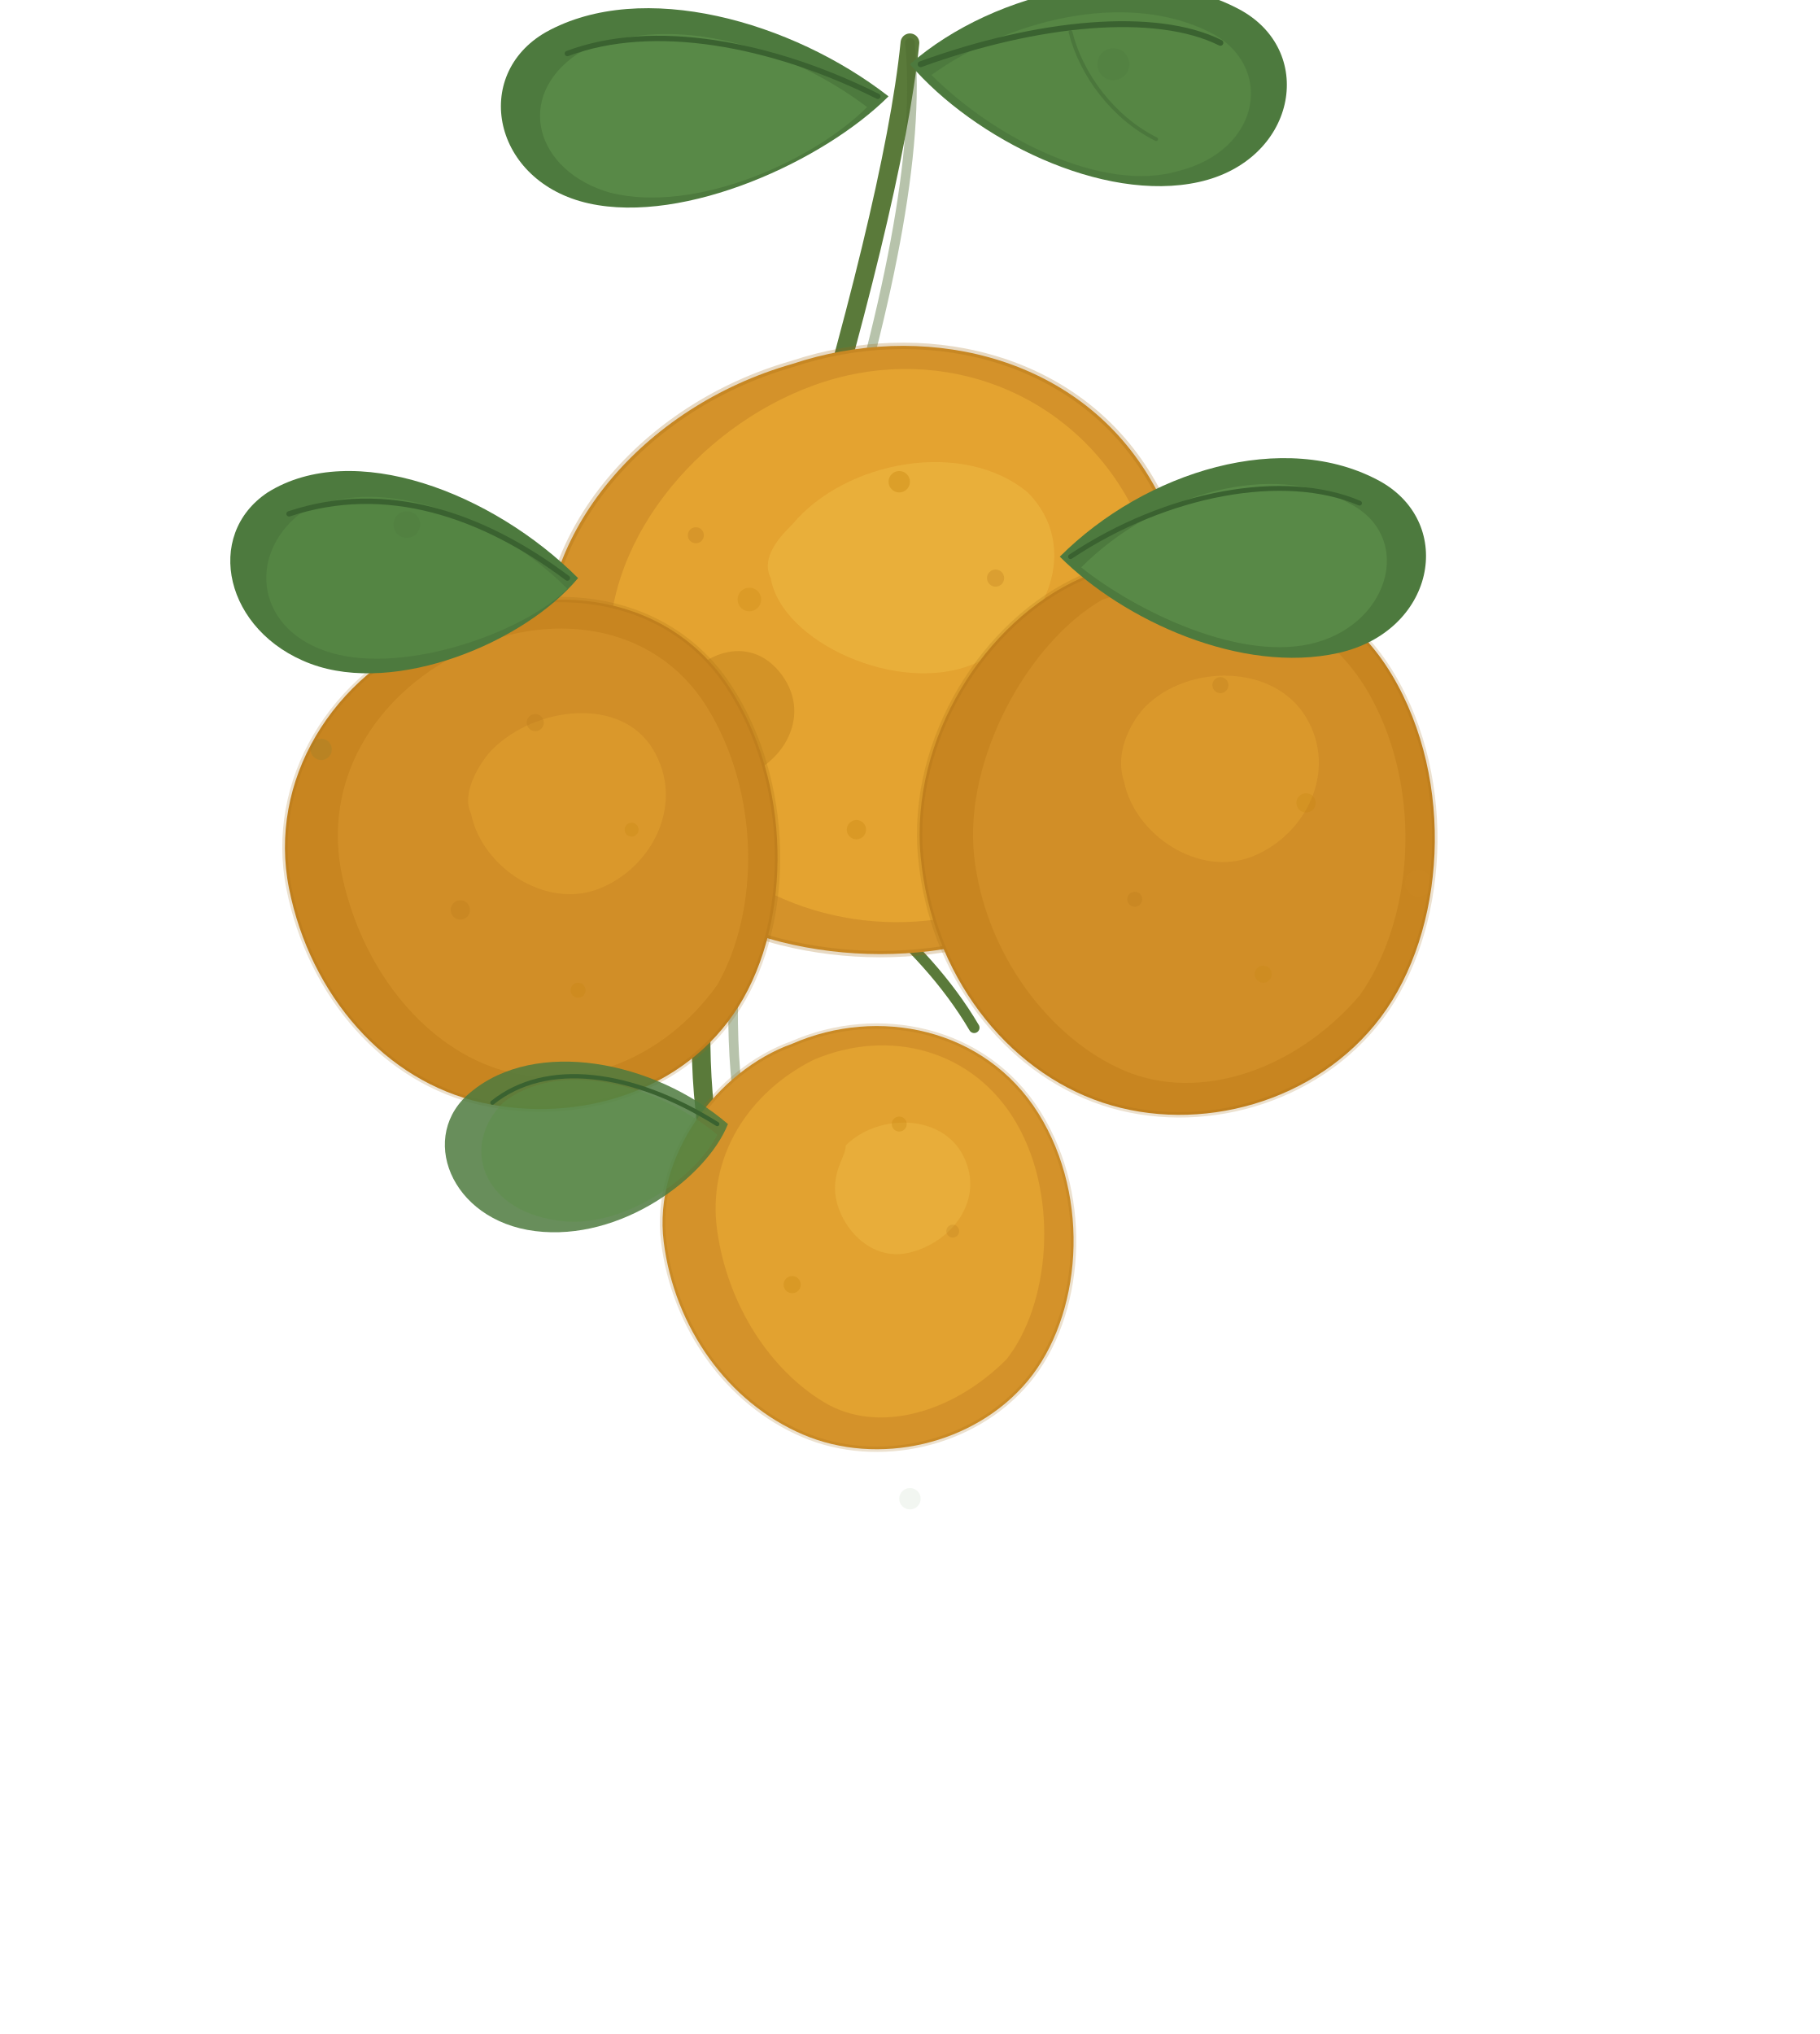
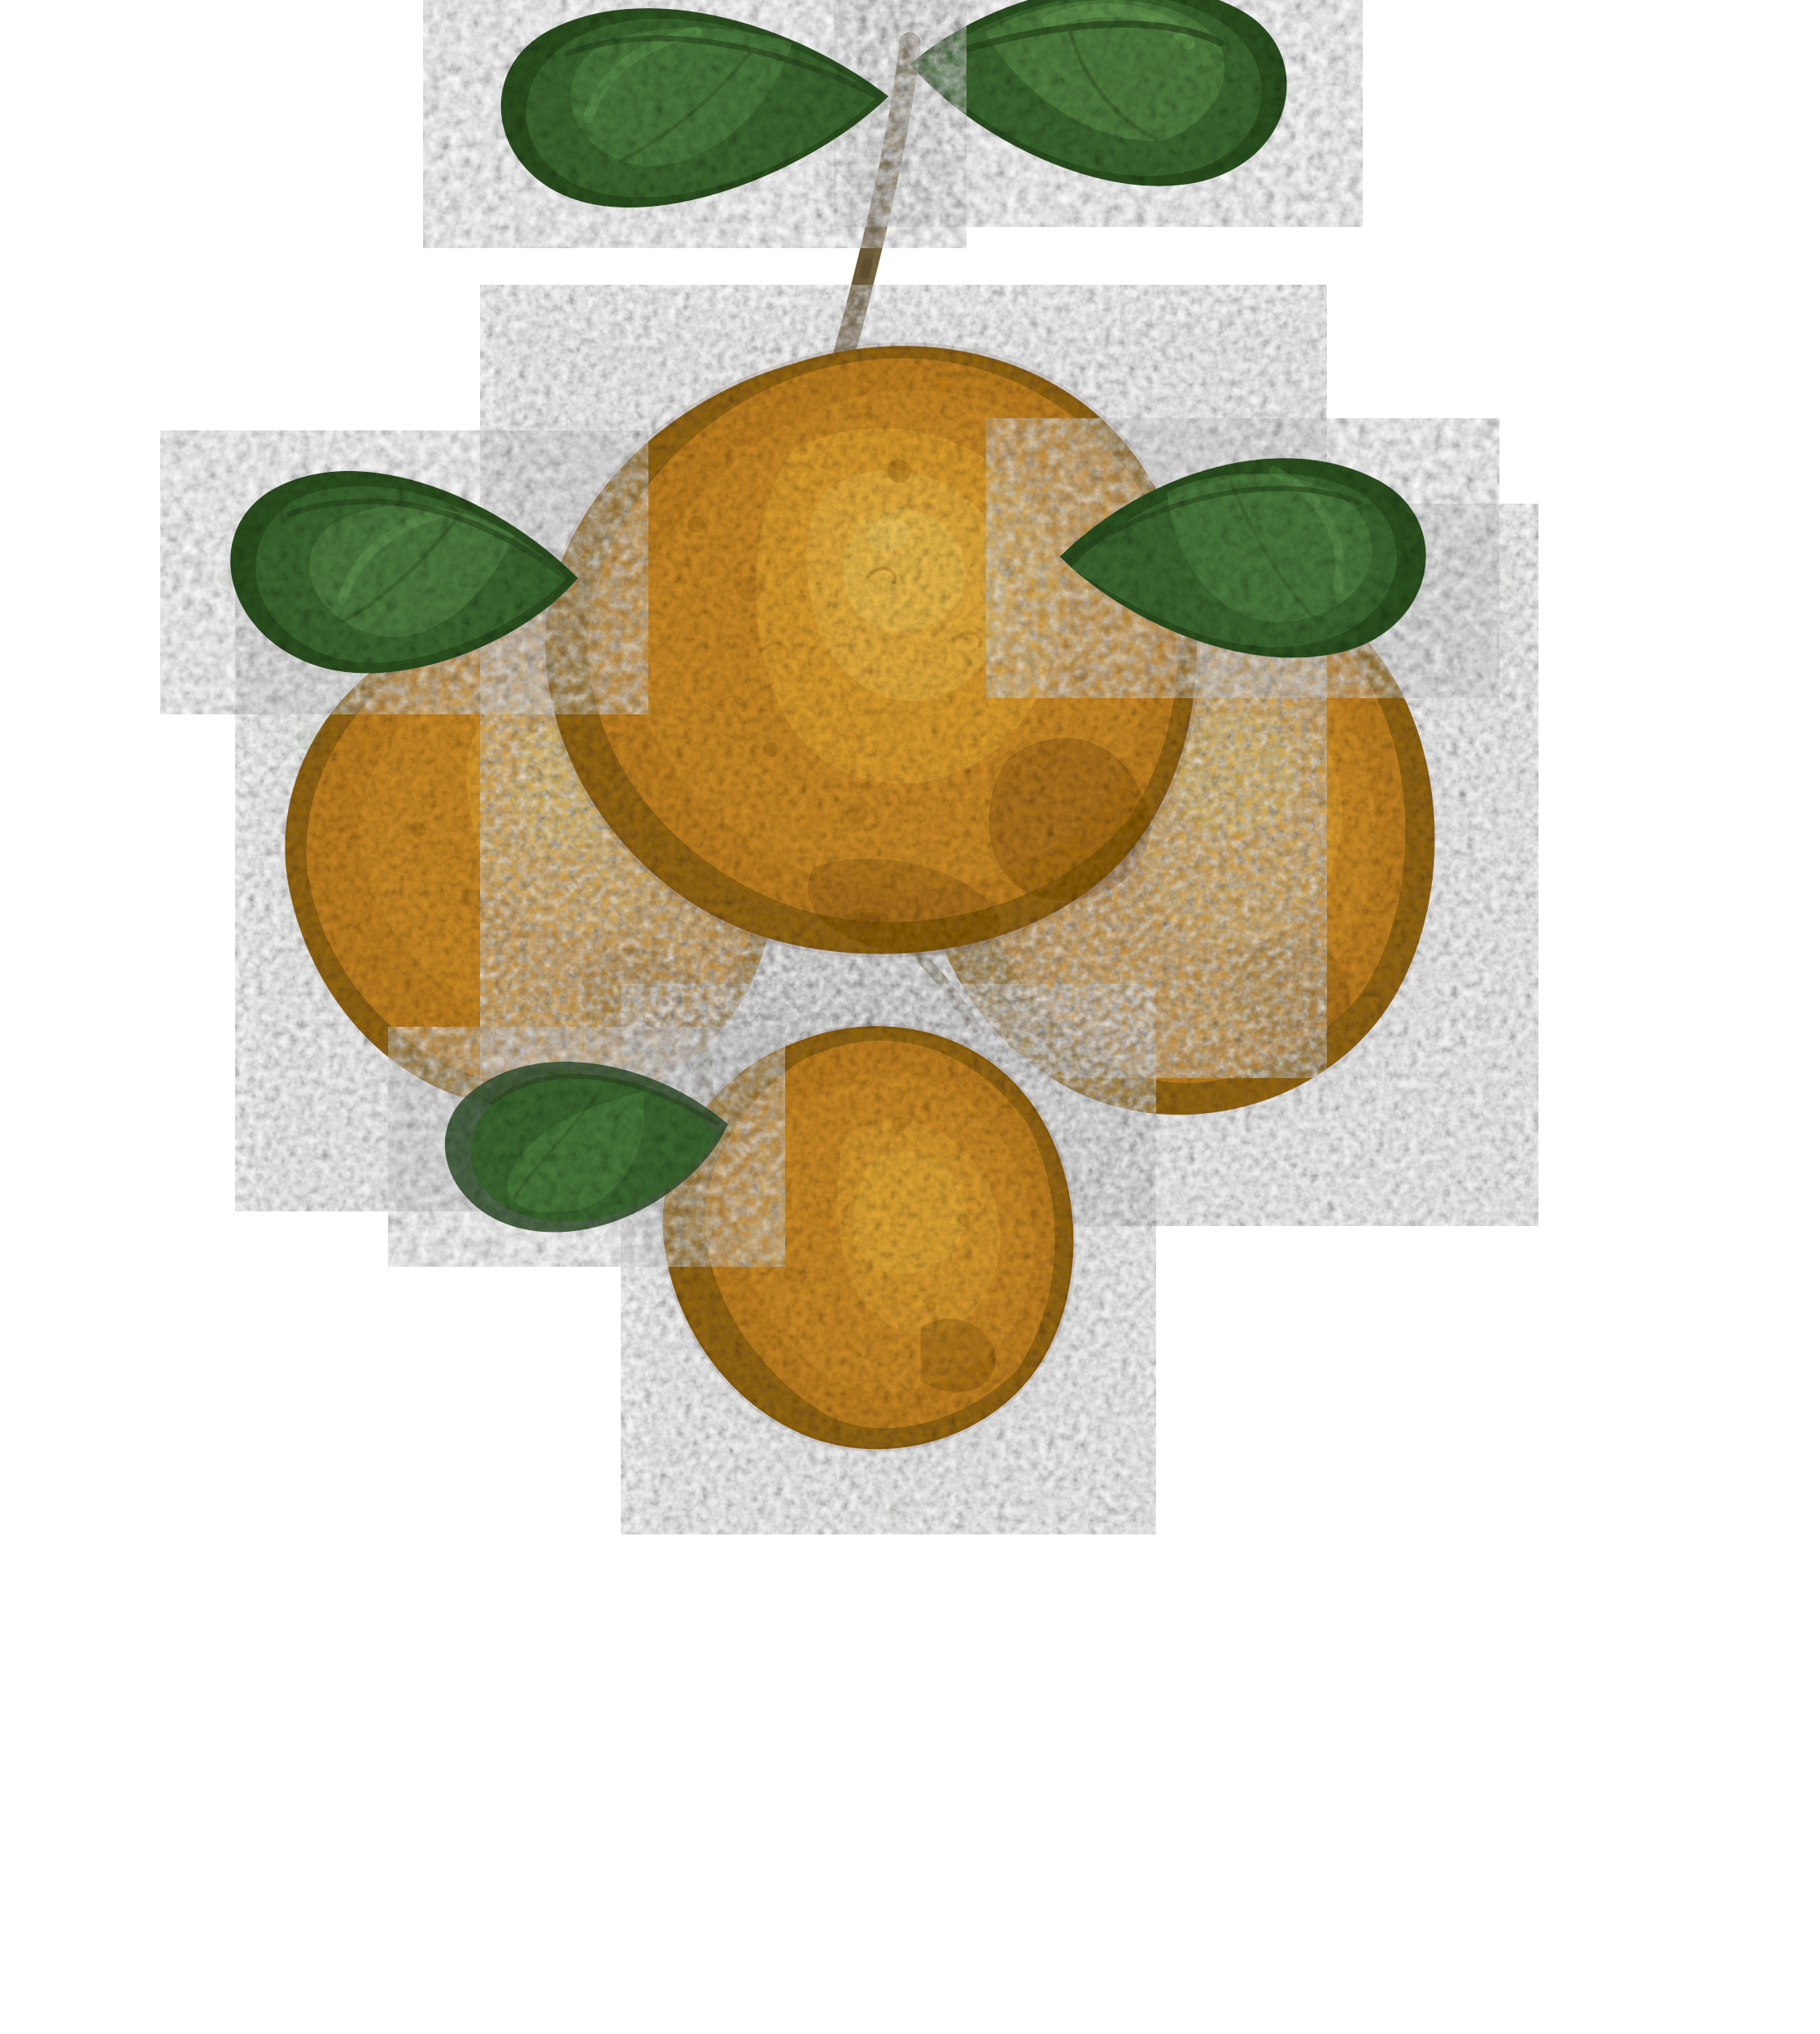
<svg xmlns="http://www.w3.org/2000/svg" viewBox="0 0 340 380" fill="none">
-   <path d="M170 8 C168 28, 160 60, 148 100 C136 140, 128 180, 132 210" stroke="#5a7a3a" stroke-width="3.5" fill="none" stroke-linecap="round" />
-   <path d="M170 8 C172 28, 166 58, 154 96 C142 136, 134 176, 138 206" stroke="#4a6a2e" stroke-width="1.8" fill="none" stroke-linecap="round" opacity="0.4" />
-   <path d="M158 72 C172 78, 188 90, 198 108" stroke="#5a7a3a" stroke-width="2.5" fill="none" stroke-linecap="round" />
-   <path d="M152 90 C138 98, 118 108, 105 125" stroke="#5a7a3a" stroke-width="2.2" fill="none" stroke-linecap="round" />
-   <path d="M140 155 C154 162, 172 175, 182 192" stroke="#5a7a3a" stroke-width="2" fill="none" stroke-linecap="round" />
-   <path d="M170 12 C186 -2, 214 -8, 232 2 C246 10, 242 30, 224 34 C206 38, 182 26, 170 12Z" fill="#4d7a3e" />
-   <path d="M174 14 C188 4, 210 -2, 226 6 C238 12, 236 28, 220 32 C206 36, 186 26, 174 14Z" fill="#5c8f48" opacity="0.55" />
-   <path d="M172 12 C194 4, 216 2, 228 8" stroke="#3a6230" stroke-width="1.1" fill="none" stroke-linecap="round" />
-   <path d="M200 6 C202 14, 208 22, 216 26" stroke="#3a6230" stroke-width="0.7" fill="none" stroke-linecap="round" opacity="0.4" />
-   <circle cx="208" cy="12" r="3" fill="#4d7a3e" opacity="0.3" />
-   <path d="M166 18 C148 4, 120 -4, 102 6 C88 14, 92 34, 110 38 C128 42, 154 30, 166 18Z" fill="#4d7a3e" />
-   <path d="M162 20 C146 8, 124 2, 108 10 C96 18, 100 32, 114 36 C130 40, 152 30, 162 20Z" fill="#6aa054" opacity="0.4" />
-   <path d="M164 18 C144 8, 122 4, 106 10" stroke="#3a6230" stroke-width="1" fill="none" stroke-linecap="round" />
-   <path d="M148 68 C172 60, 200 66, 214 88 C228 110, 226 140, 212 158 C198 176, 170 182, 146 176 C122 170, 104 148, 102 124 C100 100, 120 76, 148 68Z" fill="#d4922a" />
-   <path d="M152 72 C174 64, 198 72, 210 92 C222 112, 220 138, 208 154 C194 170, 172 176, 152 170 C132 164, 116 146, 114 124 C112 102, 130 80, 152 72Z" fill="#e8a832" opacity="0.8" />
-   <path d="M148 98 C158 86, 180 82, 192 92 C202 102, 196 118, 182 124 C168 130, 146 120, 144 108 C142 104, 146 100, 148 98Z" fill="#f0be48" opacity="0.45" />
-   <path d="M126 130 C130 122, 140 118, 146 126 C152 134, 146 144, 136 146 C126 148, 124 138, 126 130Z" fill="#b87a1a" opacity="0.4" />
-   <circle cx="168" cy="90" r="2" fill="#c4820a" opacity="0.35" />
-   <circle cx="186" cy="108" r="1.6" fill="#b87a1a" opacity="0.3" />
-   <circle cx="140" cy="112" r="2.2" fill="#c4820a" opacity="0.25" />
-   <circle cx="200" cy="128" r="1.4" fill="#b87a1a" opacity="0.35" />
-   <circle cx="160" cy="155" r="1.8" fill="#c4820a" opacity="0.3" />
-   <circle cx="130" cy="100" r="1.5" fill="#b87a1a" opacity="0.3" />
-   <circle cx="205" cy="112" r="1.8" fill="#c4820a" opacity="0.25" />
-   <path d="M148 68 C172 60, 200 66, 214 88 C228 110, 226 140, 212 158 C198 176, 170 182, 146 176 C122 170, 104 148, 102 124 C100 100, 120 76, 148 68Z" fill="none" stroke="#a06810" stroke-width="1.2" opacity="0.25" />
-   <path d="M82 118 C100 108, 124 110, 136 128 C148 146, 148 172, 138 188 C128 204, 108 210, 90 206 C72 202, 58 186, 54 166 C50 146, 62 126, 82 118Z" fill="#c88520" />
-   <path d="M86 122 C102 114, 122 116, 132 132 C142 148, 142 170, 134 184 C124 198, 108 204, 94 200 C80 196, 68 182, 64 164 C60 146, 70 130, 86 122Z" fill="#d4922a" opacity="0.75" />
-   <path d="M92 140 C100 132, 116 130, 122 140 C128 150, 122 162, 112 166 C102 170, 90 162, 88 152 C86 148, 90 142, 92 140Z" fill="#e8a832" opacity="0.4" />
-   <circle cx="100" cy="135" r="1.6" fill="#b87a1a" opacity="0.3" />
-   <circle cx="118" cy="155" r="1.3" fill="#c4820a" opacity="0.25" />
-   <circle cx="86" cy="170" r="1.8" fill="#b87a1a" opacity="0.3" />
-   <circle cx="108" cy="185" r="1.4" fill="#c4820a" opacity="0.25" />
-   <path d="M82 118 C100 108, 124 110, 136 128 C148 146, 148 172, 138 188 C128 204, 108 210, 90 206 C72 202, 58 186, 54 166 C50 146, 62 126, 82 118Z" fill="none" stroke="#a06810" stroke-width="1" opacity="0.2" />
-   <path d="M202 108 C222 100, 248 106, 260 126 C272 146, 270 174, 258 190 C246 206, 224 212, 206 206 C188 200, 174 182, 172 160 C170 138, 184 116, 202 108Z" fill="#c88520" />
-   <path d="M206 112 C224 106, 246 112, 256 130 C266 148, 264 172, 254 186 C242 200, 224 206, 210 200 C196 194, 184 178, 182 160 C180 142, 192 120, 206 112Z" fill="#d4922a" opacity="0.7" />
-   <path d="M214 132 C222 124, 238 124, 244 134 C250 144, 244 156, 234 160 C224 164, 212 156, 210 146 C208 140, 212 134, 214 132Z" fill="#e8a832" opacity="0.4" />
-   <circle cx="228" cy="128" r="1.5" fill="#b87a1a" opacity="0.3" />
-   <circle cx="244" cy="150" r="1.8" fill="#c4820a" opacity="0.25" />
-   <circle cx="212" cy="168" r="1.4" fill="#b87a1a" opacity="0.3" />
-   <circle cx="236" cy="182" r="1.6" fill="#c4820a" opacity="0.2" />
-   <path d="M202 108 C222 100, 248 106, 260 126 C272 146, 270 174, 258 190 C246 206, 224 212, 206 206 C188 200, 174 182, 172 160 C170 138, 184 116, 202 108Z" fill="none" stroke="#a06810" stroke-width="1" opacity="0.2" />
-   <path d="M148 195 C164 188, 184 192, 194 208 C204 224, 202 246, 192 258 C182 270, 164 274, 150 268 C136 262, 126 248, 124 232 C122 216, 134 200, 148 195Z" fill="#d4922a" />
-   <path d="M152 198 C166 192, 182 196, 190 210 C198 224, 196 244, 188 254 C178 264, 164 268, 154 262 C144 256, 136 244, 134 230 C132 216, 140 204, 152 198Z" fill="#e8a832" opacity="0.7" />
-   <path d="M158 214 C164 208, 176 208, 180 216 C184 224, 178 232, 170 234 C162 236, 156 228, 156 222 C156 218, 158 216, 158 214Z" fill="#f0be48" opacity="0.4" />
-   <circle cx="168" cy="210" r="1.4" fill="#c4820a" opacity="0.3" />
-   <circle cx="178" cy="230" r="1.2" fill="#b87a1a" opacity="0.25" />
-   <circle cx="148" cy="240" r="1.6" fill="#c4820a" opacity="0.3" />
-   <path d="M148 195 C164 188, 184 192, 194 208 C204 224, 202 246, 192 258 C182 270, 164 274, 150 268 C136 262, 126 248, 124 232 C122 216, 134 200, 148 195Z" fill="none" stroke="#a06810" stroke-width="1" opacity="0.2" />
-   <path d="M108 108 C92 92, 66 82, 50 92 C38 100, 42 118, 58 124 C74 130, 98 120, 108 108Z" fill="#4d7a3e" />
-   <path d="M106 110 C92 96, 70 88, 56 96 C46 104, 48 118, 62 122 C76 126, 98 118, 106 110Z" fill="#5c8f48" opacity="0.5" />
-   <path d="M106 108 C90 96, 72 90, 54 96" stroke="#3a6230" stroke-width="1" fill="none" stroke-linecap="round" />
-   <circle cx="76" cy="98" r="2.5" fill="#4d7a3e" opacity="0.3" />
-   <path d="M198 104 C214 88, 240 80, 258 90 C272 98, 268 118, 250 122 C232 126, 210 116, 198 104Z" fill="#4d7a3e" />
-   <path d="M202 106 C216 92, 238 86, 252 94 C264 100, 260 116, 246 120 C232 124, 212 114, 202 106Z" fill="#6aa054" opacity="0.4" />
-   <path d="M200 104 C218 92, 240 88, 254 94" stroke="#3a6230" stroke-width="0.9" fill="none" stroke-linecap="round" />
-   <path d="M136 210 C122 198, 100 194, 88 204 C78 212, 84 228, 100 230 C116 232, 132 220, 136 210Z" fill="#4d7a3e" opacity="0.85" />
-   <path d="M134 212 C122 202, 104 198, 94 206 C86 214, 90 226, 104 228 C116 230, 130 220, 134 212Z" fill="#5c8f48" opacity="0.45" />
-   <path d="M134 210 C118 200, 102 198, 92 206" stroke="#3a6230" stroke-width="0.8" fill="none" stroke-linecap="round" />
-   <circle cx="60" cy="140" r="2" fill="#4d7a3e" opacity="0.12" />
-   <circle cx="265" cy="165" r="2.5" fill="#d4922a" opacity="0.1" />
-   <circle cx="170" cy="280" r="2" fill="#5c8f48" opacity="0.08" />
+   <defs>
+     <filter id="grain" x="-20%" y="-20%" width="140%" height="140%">
+       <feTurbulence type="fractalNoise" baseFrequency="0.65" numOctaves="3" stitchTiles="stitch" result="noise" />
+       <feColorMatrix type="saturate" values="0" in="noise" result="grayNoise" />
+       <feBlend in="SourceGraphic" in2="grayNoise" mode="multiply" result="grainBlend" />
+       <feComponentTransfer in="grainBlend">
+         <feFuncA type="linear" slope="1" />
+       </feComponentTransfer>
+     </filter>
+     <filter id="leafGrain" x="-20%" y="-20%" width="140%" height="140%">
+       <feTurbulence type="fractalNoise" baseFrequency="0.5" numOctaves="4" stitchTiles="stitch" result="noise" />
+       <feColorMatrix type="saturate" values="0" in="noise" result="grayNoise" />
+       <feBlend in="SourceGraphic" in2="grayNoise" mode="multiply" result="grainBlend" />
+       <feComponentTransfer in="grainBlend">
+         <feFuncA type="linear" slope="1" />
+       </feComponentTransfer>
+     </filter>
+     <filter id="softShadow" x="-10%" y="-10%" width="130%" height="130%">
+       <feGaussianBlur in="SourceAlpha" stdDeviation="4" result="blur" />
+       <feOffset dx="3" dy="4" result="offsetBlur" />
+       <feFlood flood-color="#5a3a10" flood-opacity="0.12" result="color" />
+       <feComposite in="color" in2="offsetBlur" operator="in" result="shadow" />
+       <feMerge>
+         <feMergeNode in="shadow" />
+         <feMergeNode in="SourceGraphic" />
+       </feMerge>
+     </filter>
+   </defs>
+   <path d="M170 8 C168 28, 160 60, 148 100 C136 140, 128 180, 132 210" stroke="#6b5a38" stroke-width="4" fill="none" stroke-linecap="round" />
+   <path d="M170 8 C168 28, 160 60, 148 100 C136 140, 128 180, 132 210" stroke="#4a3e22" stroke-width="2" fill="none" stroke-linecap="round" opacity="0.4" stroke-dasharray="2 5" />
+   <path d="M171 10 C169 30, 161 62, 149 102 C137 142, 129 182, 133 212" stroke="#8a7a52" stroke-width="1.2" fill="none" stroke-linecap="round" opacity="0.3" />
+   <path d="M158 72 C172 78, 188 90, 198 108" stroke="#6b5a38" stroke-width="2.8" fill="none" stroke-linecap="round" />
+   <path d="M159 74 C173 80, 189 92, 199 110" stroke="#8a7a52" stroke-width="1" fill="none" stroke-linecap="round" opacity="0.3" />
+   <path d="M152 90 C138 98, 118 108, 105 125" stroke="#6b5a38" stroke-width="2.4" fill="none" stroke-linecap="round" />
+   <path d="M140 155 C154 162, 172 175, 182 192" stroke="#6b5a38" stroke-width="2.2" fill="none" stroke-linecap="round" />
+   <g filter="url(#leafGrain)">
+     <path d="M170 12 C186 -2, 214 -8, 232 2 C246 10, 242 30, 224 34 C206 38, 182 26, 170 12Z" fill="#2e5422" />
+     <path d="M172 12 C188 0, 212 -6, 228 4 C240 12, 238 28, 222 32 C206 36, 184 26, 172 12Z" fill="#3d6b32" />
+     <path d="M184 6 C198 -2, 218 -2, 226 6 C232 12, 228 22, 218 26 C208 28, 192 20, 184 6Z" fill="#5c8f48" opacity="0.65" />
+     <path d="M196 4 C206 0, 218 2, 222 8" stroke="#7ab868" stroke-width="2.5" fill="none" stroke-linecap="round" opacity="0.35" />
+     <path d="M172 12 C194 4, 216 2, 228 8" stroke="#2a4a1e" stroke-width="1.3" fill="none" stroke-linecap="round" opacity="0.7" />
+     <path d="M200 6 C202 14, 208 22, 216 26" stroke="#2a4a1e" stroke-width="0.8" fill="none" stroke-linecap="round" opacity="0.4" />
+     <path d="M226 6 C234 12, 236 24, 224 32" stroke="#4d7a3e" stroke-width="0.6" fill="none" stroke-linecap="round" opacity="0.3" stroke-dasharray="1 3" />
+   </g>
+   <g filter="url(#leafGrain)">
+     <path d="M166 18 C148 4, 120 -4, 102 6 C88 14, 92 34, 110 38 C128 42, 154 30, 166 18Z" fill="#2e5422" />
+     <path d="M164 18 C148 6, 122 -2, 106 8 C94 16, 96 32, 112 36 C128 40, 152 30, 164 18Z" fill="#3d6b32" />
+     <path d="M148 8 C136 4, 118 4, 110 10 C104 16, 106 26, 116 30 C126 34, 142 26, 148 8Z" fill="#5c8f48" opacity="0.5" />
+     <path d="M130 6 C120 8, 112 14, 110 22" stroke="#7ab868" stroke-width="2" fill="none" stroke-linecap="round" opacity="0.3" />
+     <path d="M164 18 C144 8, 122 4, 106 10" stroke="#2a4a1e" stroke-width="1.1" fill="none" stroke-linecap="round" opacity="0.6" />
+     <path d="M140 10 C134 18, 124 26, 116 30" stroke="#2a4a1e" stroke-width="0.7" fill="none" stroke-linecap="round" opacity="0.35" />
+   </g>
+   <g filter="url(#softShadow)">
+     <g filter="url(#grain)">
+       <path d="M82 118 C100 108, 124 110, 136 128 C148 146, 148 172, 138 188 C128 204, 108 210, 90 206 C72 202, 58 186, 54 166 C50 146, 62 126, 82 118Z" fill="#9a6a14" />
+       <path d="M84 120 C102 110, 122 114, 134 130 C144 148, 144 170, 136 186 C126 200, 108 206, 92 202 C76 198, 62 184, 58 166 C54 148, 66 128, 84 120Z" fill="#c88520" />
+       <path d="M88 126 C104 118, 120 122, 130 136 C138 150, 138 168, 130 180 C122 192, 108 196, 96 192 C84 188, 72 176, 68 162 C64 148, 74 132, 88 126Z" fill="#d4922a" opacity="0.7" />
+       <path d="M92 132 C104 124, 118 128, 124 140 C130 152, 126 166, 116 172 C106 178, 94 172, 90 160 C86 148, 86 138, 92 132Z" fill="#e8a832" opacity="0.6" />
+       <path d="M98 138 C106 132, 116 136, 118 144 C120 152, 114 158, 106 158 C98 158, 94 150, 96 144Z" fill="#f0c848" opacity="0.4" />
+       <path d="M110 180 C118 174, 128 178, 132 186 C134 192, 126 198, 118 196 C110 194, 106 186, 110 180Z" fill="#8a5a0e" opacity="0.35" />
+       <circle cx="100" cy="135" r="1.8" fill="#a06810" opacity="0.4" />
+       <circle cx="120" cy="152" r="1.4" fill="#8a5a0e" opacity="0.3" />
+       <circle cx="88" cy="168" r="2" fill="#a06810" opacity="0.25" />
+       <circle cx="112" cy="142" r="1" fill="#f0c848" opacity="0.2" />
+       <circle cx="78" cy="155" r="1.5" fill="#8a5a0e" opacity="0.3" />
+       <circle cx="128" cy="165" r="1.2" fill="#a06810" opacity="0.25" />
+       <path d="M96 145 C98 142, 102 143, 101 146" stroke="#a06810" stroke-width="0.6" fill="none" opacity="0.3" />
+       <path d="M114 158 C116 155, 120 156, 119 159" stroke="#a06810" stroke-width="0.6" fill="none" opacity="0.25" />
+       <path d="M82 162 C84 159, 88 160, 87 163" stroke="#a06810" stroke-width="0.6" fill="none" opacity="0.3" />
+     </g>
+   </g>
+   <g filter="url(#softShadow)">
+     <g filter="url(#grain)">
+       <path d="M202 108 C222 100, 248 106, 260 126 C272 146, 270 174, 258 190 C246 206, 224 212, 206 206 C188 200, 174 182, 172 160 C170 138, 184 116, 202 108Z" fill="#9a6a14" />
+       <path d="M204 110 C224 102, 246 110, 256 128 C266 146, 264 172, 254 186 C242 200, 224 206, 210 200 C196 194, 184 178, 182 160 C180 140, 190 118, 204 110Z" fill="#c88520" />
+       <path d="M210 118 C226 112, 244 118, 252 134 C260 150, 258 170, 248 182 C238 194, 222 198, 212 194 C202 190, 192 176, 190 160 C188 144, 198 126, 210 118Z" fill="#d4922a" opacity="0.7" />
+       <path d="M216 128 C228 122, 242 128, 248 140 C254 152, 250 166, 240 174 C230 180, 218 176, 214 164 C210 152, 210 136, 216 128Z" fill="#e8a832" opacity="0.55" />
+       <path d="M222 136 C230 130, 240 134, 242 142 C244 150, 238 156, 230 156 C222 156, 218 148, 220 142Z" fill="#f0c848" opacity="0.35" />
+       <path d="M232 178 C240 172, 250 176, 252 184 C254 190, 246 196, 238 194 C230 192, 228 184, 232 178Z" fill="#8a5a0e" opacity="0.3" />
+       <circle cx="228" cy="128" r="1.6" fill="#a06810" opacity="0.35" />
+       <circle cx="246" cy="148" r="1.8" fill="#8a5a0e" opacity="0.25" />
+       <circle cx="214" cy="166" r="1.4" fill="#a06810" opacity="0.3" />
+       <circle cx="240" cy="170" r="1.2" fill="#8a5a0e" opacity="0.25" />
+       <path d="M226 150 C228 147, 232 148, 231 151" stroke="#a06810" stroke-width="0.6" fill="none" opacity="0.3" />
+       <path d="M210 142 C212 139, 216 140, 215 143" stroke="#a06810" stroke-width="0.6" fill="none" opacity="0.25" />
+     </g>
+   </g>
+   <g filter="url(#softShadow)">
+     <g filter="url(#grain)">
+       <path d="M148 68 C172 60, 200 66, 214 88 C228 110, 226 140, 212 158 C198 176, 170 182, 146 176 C122 170, 104 148, 102 124 C100 100, 120 76, 148 68Z" fill="#9a6a14" />
+       <path d="M150 70 C174 62, 198 70, 212 90 C224 110, 222 138, 210 154 C196 170, 170 176, 150 170 C130 164, 112 146, 110 124 C108 102, 126 78, 150 70Z" fill="#c88520" />
+       <path d="M154 76 C176 68, 196 76, 208 94 C218 112, 216 136, 206 150 C194 164, 172 170, 154 164 C136 158, 120 142, 118 124 C116 106, 134 84, 154 76Z" fill="#d4922a" opacity="0.75" />
+       <path d="M148 84 C164 76, 184 80, 194 96 C202 110, 198 130, 186 140 C174 150, 156 148, 148 136 C140 124, 138 100, 148 84Z" fill="#e8a832" opacity="0.7" />
+       <path d="M154 92 C164 84, 180 88, 186 100 C192 112, 186 126, 176 130 C166 134, 154 126, 152 114 C150 106, 150 98, 154 92Z" fill="#f0be48" opacity="0.55" />
+       <path d="M160 98 C168 92, 178 96, 180 104 C182 112, 176 118, 168 118 C160 118, 156 110, 158 104Z" fill="#f5d060" opacity="0.4" />
+       <ellipse cx="166" cy="100" rx="4" ry="3" fill="#fae080" opacity="0.25" transform="rotate(-15 166 100)" />
+       <path d="M188 142 C198 134, 210 138, 214 150 C218 160, 208 170, 196 168 C184 166, 182 152, 188 142Z" fill="#7a4e08" opacity="0.35" />
+       <path d="M152 162 C164 158, 180 162, 186 170 C190 176, 180 180, 168 178 C156 176, 148 170, 152 162Z" fill="#6a4206" opacity="0.25" />
+       <circle cx="168" cy="88" r="2.2" fill="#a06810" opacity="0.4" />
+       <circle cx="188" cy="106" r="1.8" fill="#8a5a0e" opacity="0.35" />
+       <circle cx="140" cy="110" r="2.4" fill="#a06810" opacity="0.25" />
+       <circle cx="202" cy="126" r="1.5" fill="#7a4e08" opacity="0.35" />
+       <circle cx="160" cy="152" r="2" fill="#a06810" opacity="0.3" />
+       <circle cx="130" cy="98" r="1.6" fill="#8a5a0e" opacity="0.3" />
+       <circle cx="206" cy="110" r="1.8" fill="#a06810" opacity="0.2" />
+       <circle cx="176" cy="72" r="1.3" fill="#c4820a" opacity="0.3" />
+       <circle cx="144" cy="140" r="1.4" fill="#7a4e08" opacity="0.3" />
+       <path d="M162 108 C164 105, 168 106, 167 109" stroke="#a06810" stroke-width="0.7" fill="none" opacity="0.35" />
+       <path d="M178 120 C180 117, 184 118, 183 121" stroke="#a06810" stroke-width="0.7" fill="none" opacity="0.3" />
+       <path d="M142 122 C144 119, 148 120, 147 123" stroke="#a06810" stroke-width="0.7" fill="none" opacity="0.3" />
+       <path d="M192 98 C194 95, 198 96, 197 99" stroke="#a06810" stroke-width="0.6" fill="none" opacity="0.25" />
+       <path d="M134 132 C136 129, 140 130, 139 133" stroke="#a06810" stroke-width="0.6" fill="none" opacity="0.25" />
+       <ellipse cx="162" cy="172" rx="4" ry="2.5" fill="#8a5a0e" opacity="0.3" />
+       <ellipse cx="162" cy="172" rx="2.5" ry="1.5" fill="#6a4206" opacity="0.2" />
+       <path d="M148 68 C172 60, 200 66, 214 88 C228 110, 226 140, 212 158 C198 176, 170 182, 146 176 C122 170, 104 148, 102 124 C100 100, 120 76, 148 68Z" fill="none" stroke="#7a4e08" stroke-width="1.4" opacity="0.2" />
+     </g>
+   </g>
+   <g filter="url(#softShadow)">
+     <g filter="url(#grain)">
+       <path d="M148 195 C164 188, 184 192, 194 208 C204 224, 202 246, 192 258 C182 270, 164 274, 150 268 C136 262, 126 248, 124 232 C122 216, 134 200, 148 195Z" fill="#9a6a14" />
+       <path d="M150 198 C166 190, 182 196, 192 210 C200 226, 198 244, 190 256 C180 266, 164 270, 154 264 C144 258, 134 246, 132 232 C130 218, 140 204, 150 198Z" fill="#c88520" />
+       <path d="M154 204 C168 196, 180 202, 188 214 C196 228, 194 244, 186 252 C176 260, 164 262, 156 258 C148 254, 140 242, 138 230 C136 218, 144 208, 154 204Z" fill="#d4922a" opacity="0.7" />
+       <path d="M158 212 C168 206, 178 210, 184 220 C190 230, 186 244, 178 248 C170 252, 160 246, 158 236 C156 228, 156 218, 158 212Z" fill="#e8a832" opacity="0.55" />
+       <path d="M162 218 C170 212, 178 216, 180 224 C182 232, 176 238, 168 238 C160 238, 158 230, 160 224Z" fill="#f0be48" opacity="0.35" />
+       <path d="M172 248 C178 244, 186 248, 186 254 C186 260, 178 262, 172 258Z" fill="#7a4e08" opacity="0.3" />
+       <circle cx="168" cy="210" r="1.4" fill="#a06810" opacity="0.35" />
+       <circle cx="180" cy="228" r="1.2" fill="#8a5a0e" opacity="0.25" />
+       <circle cx="148" cy="238" r="1.6" fill="#a06810" opacity="0.3" />
+       <circle cx="174" cy="244" r="1" fill="#7a4e08" opacity="0.25" />
+       <path d="M148 195 C164 188, 184 192, 194 208 C204 224, 202 246, 192 258 C182 270, 164 274, 150 268 C136 262, 126 248, 124 232 C122 216, 134 200, 148 195Z" fill="none" stroke="#7a4e08" stroke-width="1" opacity="0.18" />
+     </g>
+   </g>
+   <g filter="url(#leafGrain)">
+     <path d="M108 108 C92 92, 66 82, 50 92 C38 100, 42 118, 58 124 C74 130, 98 120, 108 108Z" fill="#2e5422" />
+     <path d="M106 108 C92 94, 68 86, 54 94 C44 102, 46 116, 60 122 C74 128, 96 118, 106 108Z" fill="#3d6b32" />
+     <path d="M96 100 C86 94, 72 92, 62 98 C54 104, 58 114, 68 118 C78 122, 90 114, 96 100Z" fill="#5c8f48" opacity="0.55" />
+     <path d="M82 96 C74 98, 66 104, 64 112" stroke="#7ab868" stroke-width="1.8" fill="none" stroke-linecap="round" opacity="0.3" />
+     <path d="M106 108 C90 96, 72 90, 54 96" stroke="#2a4a1e" stroke-width="1.1" fill="none" stroke-linecap="round" opacity="0.6" />
+     <path d="M86 96 C80 104, 72 112, 64 116" stroke="#2a4a1e" stroke-width="0.7" fill="none" stroke-linecap="round" opacity="0.35" />
+   </g>
+   <g filter="url(#leafGrain)">
+     <path d="M198 104 C214 88, 240 80, 258 90 C272 98, 268 118, 250 122 C232 126, 210 116, 198 104Z" fill="#2e5422" />
+     <path d="M200 106 C216 90, 238 84, 254 92 C266 100, 262 116, 246 120 C230 124, 212 114, 200 106Z" fill="#3d6b32" />
+     <path d="M218 92 C230 86, 248 88, 254 96 C260 104, 254 114, 242 116 C230 118, 220 108, 218 92Z" fill="#5c8f48" opacity="0.5" />
+     <path d="M238 88 C246 92, 252 100, 250 110" stroke="#7ab868" stroke-width="1.8" fill="none" stroke-linecap="round" opacity="0.25" />
+     <path d="M200 104 C218 92, 240 88, 254 94" stroke="#2a4a1e" stroke-width="1" fill="none" stroke-linecap="round" opacity="0.6" />
+     <path d="M230 90 C234 100, 240 110, 246 116" stroke="#2a4a1e" stroke-width="0.7" fill="none" stroke-linecap="round" opacity="0.3" />
+   </g>
+   <g filter="url(#leafGrain)">
+     <path d="M136 210 C122 198, 100 194, 88 204 C78 212, 84 228, 100 230 C116 232, 132 220, 136 210Z" fill="#2e5422" opacity="0.9" />
+     <path d="M134 212 C122 200, 104 198, 92 206 C84 214, 88 226, 102 228 C116 230, 130 220, 134 212Z" fill="#3d6b32" />
+     <path d="M120 204 C112 206, 100 210, 96 218 C92 224, 98 228, 108 226 C116 224, 122 214, 120 204Z" fill="#5c8f48" opacity="0.45" />
+     <path d="M134 210 C118 200, 102 198, 92 206" stroke="#2a4a1e" stroke-width="0.9" fill="none" stroke-linecap="round" opacity="0.55" />
+     <path d="M112 204 C106 212, 98 220, 96 224" stroke="#2a4a1e" stroke-width="0.6" fill="none" stroke-linecap="round" opacity="0.3" />
+   </g>
+   <circle cx="58" cy="138" r="2.5" fill="#3d6b32" opacity="0.1" />
+   <circle cx="262" cy="162" r="3" fill="#a06810" opacity="0.08" />
+   <circle cx="168" cy="282" r="2" fill="#3d6b32" opacity="0.06" />
+   <circle cx="42" cy="108" r="1.5" fill="#6b5a38" opacity="0.08" />
</svg>
